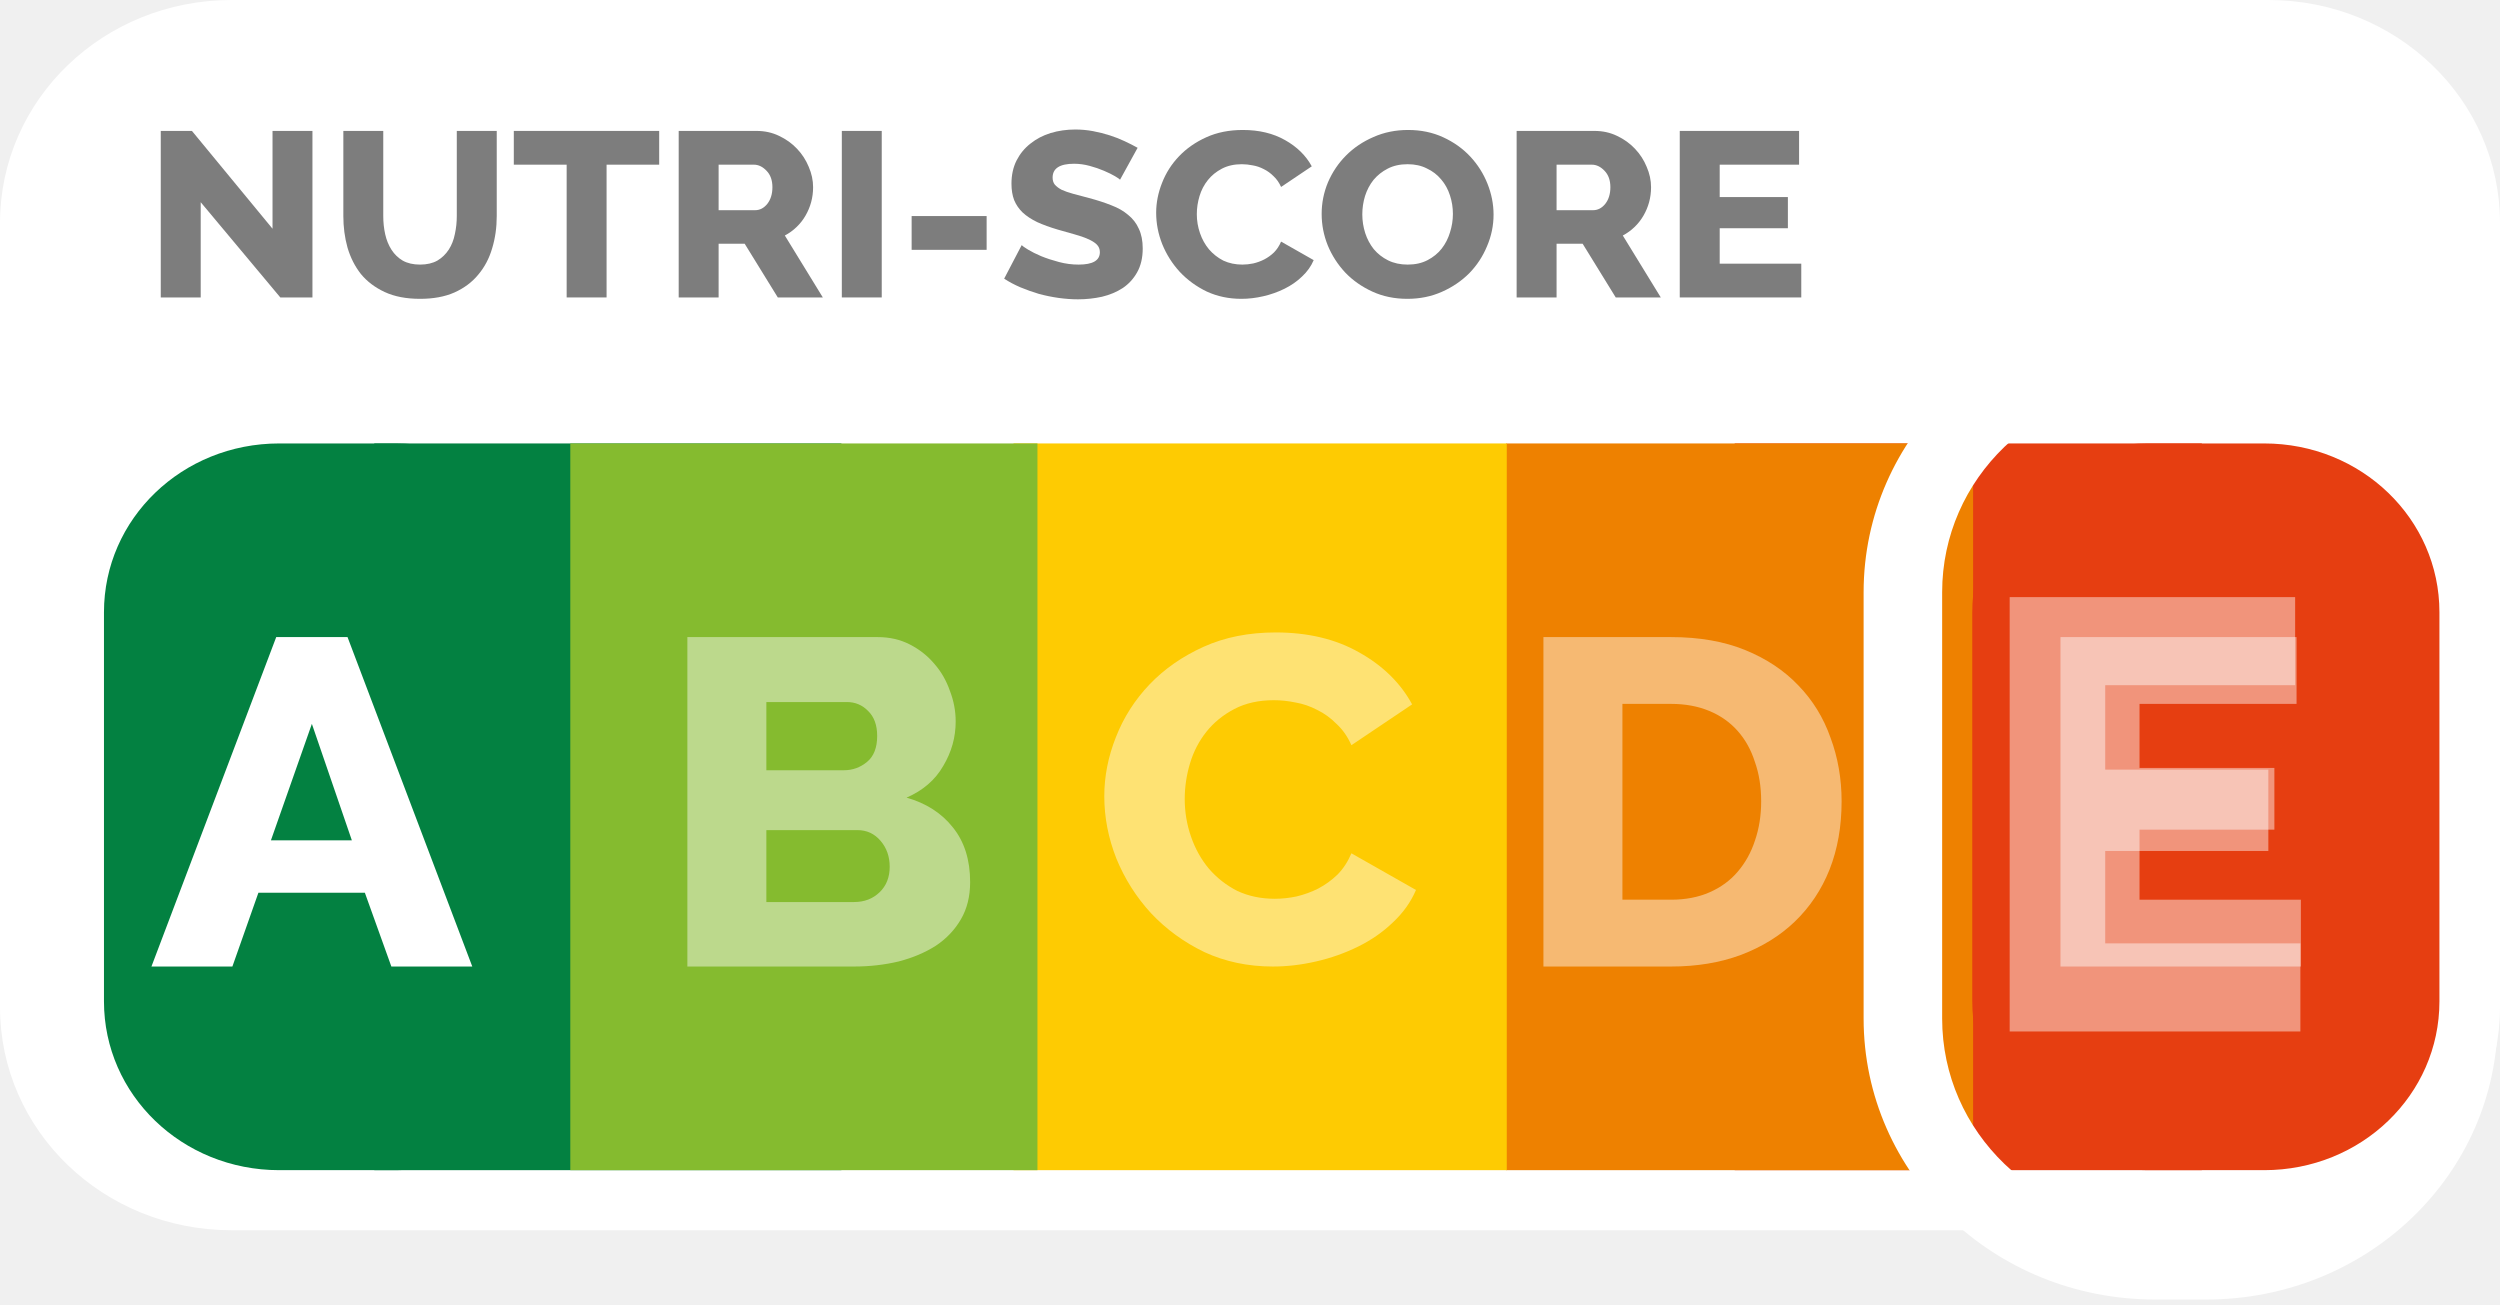
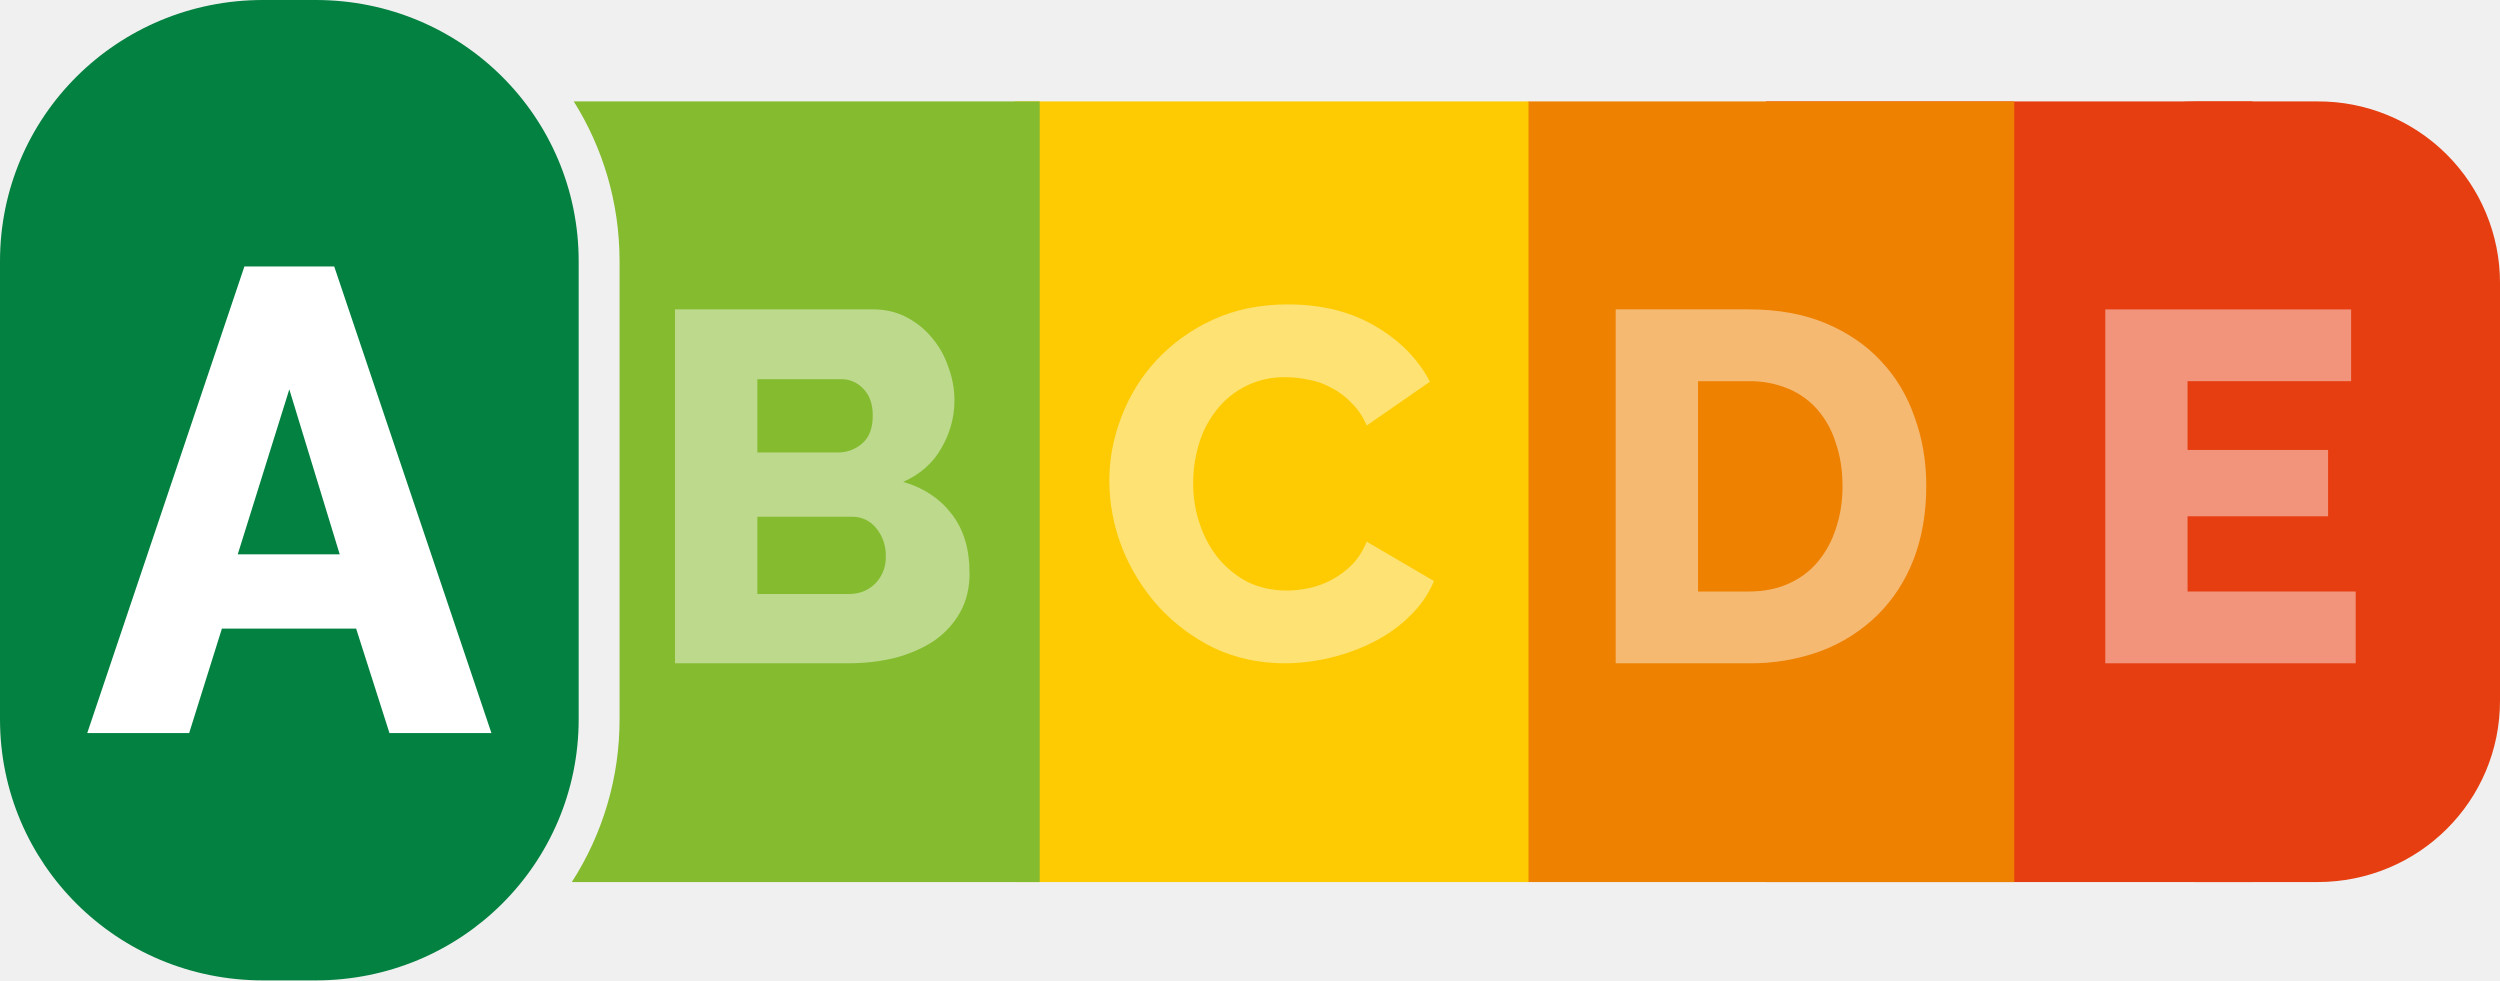
- <svg xmlns="http://www.w3.org/2000/svg" width="92" height="48" viewBox="0 0 92 48" fill="none">
-   <g clip-path="url(#clip0_1232_256)">
-     <path fill-rule="evenodd" clip-rule="evenodd" d="M8.526 0H83.474C88.197 0 92 3.663 92 8.212V37.061C92 41.611 88.197 45.273 83.474 45.273H8.526C3.803 45.273 0 41.611 0 37.061V8.212C0 3.663 3.803 0 8.526 0Z" fill="white" />
-     <path fill-rule="evenodd" clip-rule="evenodd" d="M13.773 16.319H30.963V43.062H13.773V16.319Z" fill="#038141" />
-     <path fill-rule="evenodd" clip-rule="evenodd" d="M63.836 16.319H81.027V43.062H63.836V16.319Z" fill="#E63E11" />
-     <path fill-rule="evenodd" clip-rule="evenodd" d="M10.275 16.319H14.568C18.141 16.319 21.017 19.09 21.017 22.531V36.85C21.017 40.292 18.141 43.062 14.568 43.062H10.275C6.702 43.062 3.826 40.292 3.826 36.85V22.531C3.826 19.09 6.702 16.319 10.275 16.319Z" fill="#038141" />
-     <path fill-rule="evenodd" clip-rule="evenodd" d="M55.419 16.319H72.61V43.062H55.419V16.319Z" fill="#EE8100" />
-     <path d="M56.798 35.568V23.445H61.496C62.536 23.445 63.446 23.604 64.226 23.923C65.006 24.241 65.656 24.674 66.176 25.22C66.708 25.767 67.104 26.41 67.364 27.15C67.635 27.878 67.771 28.658 67.771 29.489C67.771 30.411 67.624 31.248 67.328 31.999C67.033 32.739 66.607 33.377 66.052 33.912C65.508 34.435 64.846 34.845 64.066 35.141C63.298 35.426 62.441 35.568 61.496 35.568H56.798ZM64.811 29.489C64.811 28.954 64.734 28.47 64.58 28.038C64.439 27.594 64.226 27.212 63.942 26.894C63.658 26.575 63.31 26.33 62.896 26.16C62.483 25.989 62.016 25.903 61.496 25.903H59.705V33.109H61.496C62.028 33.109 62.5 33.018 62.914 32.836C63.328 32.654 63.67 32.404 63.942 32.085C64.226 31.755 64.439 31.373 64.58 30.941C64.734 30.497 64.811 30.013 64.811 29.489Z" fill="white" fill-opacity="0.446" />
-     <path fill-rule="evenodd" clip-rule="evenodd" d="M37.297 16.319H55.449V43.062H37.297V16.319Z" fill="#FECB02" />
-     <path fill-rule="evenodd" clip-rule="evenodd" d="M38.178 16.319H20.987V43.062H38.178V16.319Z" fill="#85BB2F" />
-     <path d="M40.638 29.301C40.638 28.573 40.779 27.85 41.063 27.133C41.347 26.404 41.761 25.755 42.304 25.186C42.848 24.617 43.51 24.156 44.29 23.803C45.07 23.45 45.956 23.274 46.949 23.274C48.131 23.274 49.153 23.518 50.016 24.008C50.89 24.497 51.54 25.135 51.966 25.921L49.732 27.423C49.59 27.104 49.407 26.843 49.182 26.638C48.97 26.421 48.733 26.251 48.473 26.125C48.213 25.989 47.947 25.898 47.676 25.852C47.404 25.795 47.138 25.767 46.878 25.767C46.322 25.767 45.838 25.875 45.424 26.091C45.011 26.308 44.668 26.586 44.396 26.928C44.124 27.269 43.923 27.657 43.793 28.089C43.663 28.522 43.598 28.96 43.598 29.404C43.598 29.882 43.675 30.343 43.829 30.787C43.982 31.231 44.201 31.624 44.485 31.965C44.78 32.307 45.129 32.58 45.531 32.785C45.944 32.978 46.405 33.075 46.913 33.075C47.173 33.075 47.439 33.047 47.711 32.99C47.995 32.922 48.261 32.825 48.509 32.7C48.769 32.563 49.005 32.392 49.218 32.187C49.431 31.971 49.602 31.709 49.732 31.402L52.108 32.751C51.919 33.195 51.635 33.593 51.257 33.946C50.89 34.299 50.465 34.595 49.98 34.834C49.496 35.073 48.982 35.255 48.438 35.38C47.894 35.506 47.362 35.568 46.842 35.568C45.932 35.568 45.093 35.392 44.325 35.039C43.569 34.675 42.913 34.196 42.357 33.605C41.814 33.013 41.388 32.341 41.081 31.59C40.785 30.838 40.638 30.076 40.638 29.301Z" fill="white" fill-opacity="0.446" />
-     <path d="M35.701 32.46C35.701 32.984 35.589 33.439 35.364 33.826C35.14 34.214 34.833 34.538 34.443 34.8C34.053 35.05 33.597 35.244 33.077 35.38C32.557 35.505 32.008 35.568 31.429 35.568H25.295V23.445H32.297C32.735 23.445 33.131 23.535 33.485 23.718C33.84 23.9 34.141 24.139 34.389 24.435C34.638 24.719 34.827 25.05 34.957 25.425C35.098 25.79 35.169 26.165 35.169 26.552C35.169 27.133 35.016 27.679 34.708 28.192C34.413 28.704 33.964 29.091 33.361 29.353C34.082 29.558 34.649 29.922 35.063 30.445C35.488 30.969 35.701 31.641 35.701 32.46ZM32.741 31.897C32.741 31.521 32.628 31.203 32.404 30.941C32.179 30.679 31.896 30.548 31.553 30.548H28.202V33.195H31.429C31.807 33.195 32.12 33.075 32.368 32.836C32.617 32.597 32.741 32.284 32.741 31.897ZM28.202 25.835V28.345H31.056C31.376 28.345 31.659 28.243 31.907 28.038C32.156 27.833 32.28 27.514 32.28 27.082C32.28 26.683 32.167 26.376 31.943 26.16C31.73 25.943 31.47 25.835 31.163 25.835H28.202Z" fill="white" fill-opacity="0.446" />
-     <path fill-rule="evenodd" clip-rule="evenodd" d="M79.317 14.237C74.968 14.237 71.471 17.605 71.471 21.794V37.482C71.471 41.671 74.968 45.039 79.317 45.039H81.18C85.529 45.039 89.026 41.671 89.026 37.482V21.794C89.026 17.605 85.529 14.237 81.18 14.237H79.317ZM68.581 21.794C68.581 16.068 73.372 11.453 79.317 11.453H81.18C87.125 11.453 91.916 16.068 91.916 21.794V37.482C91.916 43.209 87.125 47.823 81.18 47.823H79.317C73.372 47.823 68.581 43.209 68.581 37.482V21.794Z" fill="white" />
-     <path d="M10.165 23.445H12.789L17.38 35.568H14.402L13.427 32.853H9.509L8.552 35.568H5.573L10.165 23.445ZM12.948 30.924L11.477 26.638L9.97 30.924H12.948Z" fill="white" />
-     <path fill-rule="evenodd" clip-rule="evenodd" d="M79.029 16.319H83.322C86.895 16.319 89.771 19.09 89.771 22.531V36.85C89.771 40.292 86.895 43.062 83.322 43.062H79.029C75.456 43.062 72.58 40.292 72.58 36.85V22.531C72.58 19.09 75.456 16.319 79.029 16.319Z" fill="#E63E11" />
-     <path d="M84.672 33.109V35.568H75.826V23.445H84.513V25.903H78.734V28.26H83.697V30.531H78.734V33.109H84.672Z" fill="white" fill-opacity="0.446" />
-     <path d="M84.654 34.716V37.958H73.956V21.974H84.461V25.215H77.472V28.322H83.475V31.316H77.472V34.716H84.654Z" fill="white" fill-opacity="0.446" />
-     <path d="M7.386 7.441V10.946H5.916V4.818H7.063L10.029 8.417V4.818H11.498V10.946H10.316L7.386 7.441Z" fill="#7D7D7D" />
-     <path d="M15.457 9.737C15.708 9.737 15.92 9.688 16.094 9.591C16.267 9.487 16.407 9.352 16.515 9.185C16.622 9.018 16.697 8.828 16.739 8.615C16.787 8.397 16.81 8.175 16.81 7.951V4.818H18.28V7.951C18.28 8.376 18.223 8.773 18.11 9.142C18.002 9.51 17.832 9.832 17.599 10.108C17.372 10.385 17.079 10.603 16.721 10.764C16.368 10.92 15.947 10.997 15.457 10.997C14.95 10.997 14.517 10.914 14.158 10.747C13.8 10.58 13.507 10.359 13.28 10.082C13.059 9.801 12.895 9.475 12.787 9.107C12.685 8.739 12.635 8.353 12.635 7.951V4.818H14.104V7.951C14.104 8.187 14.128 8.411 14.176 8.624C14.224 8.837 14.301 9.027 14.409 9.194C14.517 9.36 14.654 9.493 14.821 9.591C14.994 9.688 15.207 9.737 15.457 9.737Z" fill="#7D7D7D" />
-     <path d="M24.258 6.06H22.322V10.946H20.853V6.06H18.908V4.818H24.258V6.06Z" fill="#7D7D7D" />
-     <path d="M24.976 10.946V4.818H27.843C28.142 4.818 28.416 4.878 28.667 4.999C28.924 5.12 29.145 5.278 29.33 5.474C29.516 5.669 29.659 5.891 29.761 6.138C29.868 6.386 29.922 6.636 29.922 6.889C29.922 7.079 29.898 7.263 29.85 7.441C29.802 7.614 29.734 7.778 29.644 7.933C29.555 8.089 29.444 8.23 29.312 8.356C29.187 8.477 29.044 8.581 28.882 8.667L30.28 10.946H28.623L27.404 8.969H26.445V10.946H24.976ZM26.445 7.735H27.789C27.962 7.735 28.112 7.657 28.237 7.502C28.363 7.341 28.425 7.136 28.425 6.889C28.425 6.636 28.354 6.434 28.21 6.285C28.067 6.135 27.912 6.06 27.744 6.06H26.445V7.735Z" fill="#7D7D7D" />
-     <path d="M30.979 10.946V4.818H32.448V10.946H30.979Z" fill="#7D7D7D" />
-     <path d="M33.548 9.194V7.951H36.308V9.194H33.548Z" fill="#7D7D7D" />
-     <path d="M41.218 6.613C41.2 6.59 41.138 6.547 41.03 6.483C40.923 6.42 40.788 6.354 40.627 6.285C40.466 6.216 40.289 6.155 40.098 6.104C39.907 6.052 39.716 6.026 39.525 6.026C38.999 6.026 38.736 6.196 38.736 6.535C38.736 6.639 38.763 6.725 38.817 6.794C38.877 6.863 38.96 6.926 39.068 6.984C39.181 7.036 39.322 7.085 39.489 7.131C39.656 7.177 39.85 7.229 40.071 7.286C40.376 7.367 40.651 7.456 40.896 7.554C41.141 7.646 41.347 7.764 41.514 7.907C41.687 8.046 41.819 8.215 41.908 8.417C42.004 8.618 42.052 8.86 42.052 9.142C42.052 9.487 41.983 9.78 41.846 10.022C41.714 10.258 41.538 10.451 41.317 10.6C41.096 10.744 40.842 10.851 40.555 10.92C40.269 10.983 39.973 11.015 39.668 11.015C39.435 11.015 39.196 10.997 38.951 10.963C38.706 10.928 38.468 10.879 38.234 10.816C38.002 10.747 37.775 10.666 37.553 10.574C37.338 10.482 37.138 10.376 36.953 10.255L37.598 9.021C37.622 9.05 37.7 9.104 37.831 9.185C37.963 9.265 38.124 9.346 38.315 9.427C38.512 9.507 38.73 9.579 38.969 9.642C39.208 9.706 39.45 9.737 39.695 9.737C40.215 9.737 40.475 9.585 40.475 9.28C40.475 9.165 40.436 9.07 40.358 8.995C40.281 8.92 40.173 8.854 40.036 8.796C39.898 8.733 39.734 8.676 39.543 8.624C39.358 8.572 39.154 8.515 38.933 8.451C38.641 8.365 38.387 8.273 38.172 8.175C37.957 8.071 37.778 7.954 37.634 7.821C37.497 7.689 37.392 7.536 37.321 7.364C37.255 7.191 37.222 6.99 37.222 6.76C37.222 6.437 37.285 6.153 37.41 5.905C37.536 5.658 37.706 5.451 37.921 5.284C38.136 5.111 38.384 4.982 38.665 4.895C38.951 4.809 39.253 4.766 39.57 4.766C39.791 4.766 40.009 4.786 40.224 4.826C40.439 4.867 40.645 4.918 40.842 4.982C41.039 5.045 41.221 5.117 41.389 5.197C41.562 5.278 41.72 5.358 41.864 5.439L41.218 6.613Z" fill="#7D7D7D" />
-     <path d="M42.547 7.83C42.547 7.462 42.619 7.096 42.762 6.734C42.905 6.365 43.114 6.037 43.389 5.75C43.664 5.462 43.998 5.229 44.393 5.051C44.787 4.872 45.235 4.783 45.737 4.783C46.334 4.783 46.851 4.907 47.287 5.154C47.729 5.402 48.058 5.724 48.273 6.121L47.144 6.88C47.072 6.719 46.979 6.587 46.866 6.483C46.758 6.374 46.639 6.288 46.508 6.224C46.376 6.155 46.242 6.109 46.104 6.086C45.967 6.058 45.832 6.043 45.701 6.043C45.42 6.043 45.175 6.098 44.966 6.207C44.757 6.317 44.584 6.457 44.447 6.63C44.309 6.803 44.208 6.998 44.142 7.217C44.076 7.436 44.043 7.657 44.043 7.882C44.043 8.123 44.082 8.356 44.16 8.581C44.237 8.805 44.348 9.004 44.491 9.176C44.641 9.349 44.817 9.487 45.02 9.591C45.229 9.688 45.462 9.737 45.719 9.737C45.85 9.737 45.985 9.723 46.122 9.694C46.266 9.66 46.4 9.611 46.525 9.547C46.657 9.478 46.776 9.392 46.884 9.288C46.991 9.179 47.078 9.047 47.144 8.891L48.344 9.573C48.249 9.798 48.105 9.999 47.914 10.177C47.729 10.356 47.514 10.505 47.269 10.626C47.024 10.747 46.764 10.839 46.489 10.902C46.215 10.966 45.946 10.997 45.683 10.997C45.223 10.997 44.799 10.908 44.411 10.73C44.028 10.546 43.697 10.304 43.416 10.005C43.141 9.706 42.926 9.366 42.771 8.986C42.621 8.607 42.547 8.221 42.547 7.83Z" fill="#7D7D7D" />
-     <path d="M51.791 10.997C51.319 10.997 50.889 10.908 50.501 10.73C50.112 10.551 49.781 10.318 49.506 10.031C49.231 9.737 49.016 9.404 48.861 9.03C48.711 8.655 48.637 8.27 48.637 7.873C48.637 7.47 48.714 7.082 48.87 6.708C49.031 6.334 49.252 6.006 49.533 5.724C49.819 5.436 50.157 5.209 50.545 5.042C50.934 4.869 51.358 4.783 51.818 4.783C52.29 4.783 52.72 4.872 53.108 5.051C53.496 5.229 53.828 5.465 54.103 5.758C54.377 6.052 54.59 6.386 54.739 6.76C54.888 7.134 54.963 7.513 54.963 7.899C54.963 8.302 54.882 8.69 54.721 9.064C54.566 9.438 54.348 9.769 54.067 10.057C53.786 10.338 53.452 10.566 53.063 10.738C52.675 10.911 52.251 10.997 51.791 10.997ZM50.133 7.89C50.133 8.126 50.169 8.356 50.241 8.581C50.312 8.799 50.417 8.995 50.554 9.168C50.698 9.34 50.874 9.478 51.083 9.582C51.292 9.685 51.531 9.737 51.8 9.737C52.081 9.737 52.325 9.683 52.535 9.573C52.744 9.464 52.917 9.323 53.054 9.15C53.192 8.972 53.293 8.773 53.359 8.555C53.431 8.33 53.467 8.103 53.467 7.873C53.467 7.637 53.431 7.41 53.359 7.191C53.287 6.967 53.18 6.771 53.036 6.604C52.893 6.432 52.717 6.296 52.508 6.199C52.305 6.095 52.069 6.043 51.8 6.043C51.519 6.043 51.274 6.098 51.065 6.207C50.862 6.311 50.689 6.449 50.545 6.621C50.408 6.794 50.303 6.993 50.232 7.217C50.166 7.436 50.133 7.66 50.133 7.89Z" fill="#7D7D7D" />
-     <path d="M55.812 10.946V4.818H58.68C58.979 4.818 59.253 4.878 59.504 4.999C59.761 5.12 59.982 5.278 60.167 5.474C60.352 5.669 60.496 5.891 60.597 6.138C60.705 6.386 60.759 6.636 60.759 6.889C60.759 7.079 60.735 7.263 60.687 7.441C60.639 7.614 60.571 7.778 60.481 7.933C60.391 8.089 60.281 8.23 60.149 8.356C60.024 8.477 59.881 8.581 59.719 8.667L61.117 10.946H59.459L58.241 8.969H57.282V10.946H55.812ZM57.282 7.735H58.626C58.799 7.735 58.949 7.657 59.074 7.502C59.2 7.341 59.262 7.136 59.262 6.889C59.262 6.636 59.191 6.434 59.047 6.285C58.904 6.135 58.749 6.06 58.581 6.06H57.282V7.735Z" fill="#7D7D7D" />
-     <path d="M66.287 9.703V10.946H61.815V4.818H66.206V6.06H63.285V7.252H65.794V8.399H63.285V9.703H66.287Z" fill="#7D7D7D" />
+ <svg xmlns="http://www.w3.org/2000/svg" viewBox="0 0 51 20">
+   <defs />
+   <g fill="none" fill-rule="evenodd">
+     <path fill="#E63E11" d="M36.025 2.069h9.926v15.925h-9.926z" />
+     <path fill="#038141" d="M5.098 2.069h2.479A3.703 3.703 0 0111.3 5.768v8.527c0 2.049-1.661 3.699-3.724 3.699H5.098a3.703 3.703 0 01-3.723-3.7V5.769c0-2.05 1.66-3.699 3.723-3.699z" />
+     <path fill="#FFFFFF" fill-opacity=".446" fill-rule="nonzero" d="M5.035 6.312H6.55l2.65 7.22H7.482l-.563-1.618H4.656l-.553 1.617h-1.72l2.652-7.22zm1.607 4.453l-.85-2.552-.87 2.552h1.72z" />
+     <path fill="#E63E11" d="M44.798 2.069h2.478A3.703 3.703 0 0151 5.768v8.527c0 2.049-1.66 3.699-3.724 3.699h-2.478a3.703 3.703 0 01-3.724-3.7V5.769c0-2.05 1.66-3.699 3.724-3.699z" />
+     <path fill="#FFFFFF" fill-opacity=".446" fill-rule="nonzero" d="M48.056 12.067v1.464h-5.108V6.312h5.015v1.464h-3.337v1.403h2.867v1.353h-2.867v1.535z" />
+     <path fill="#EE8100" d="M31.165 2.069h9.926v15.925h-9.926z" />
+     <path fill="#FFFFFF" fill-opacity=".446" fill-rule="nonzero" d="M32.96 13.531v-7.22h2.712c.6 0 1.126.096 1.577.286.45.19.825.447 1.126.772.307.326.535.709.686 1.15.157.433.235.897.235 1.392 0 .55-.085 1.048-.256 1.495-.17.44-.416.82-.737 1.139a3.319 3.319 0 01-1.146.732 4.13 4.13 0 01-1.485.254H32.96zm4.627-3.62c0-.318-.045-.606-.134-.864a1.88 1.88 0 00-.368-.681 1.627 1.627 0 00-.604-.437 2.046 2.046 0 00-.809-.153H34.64v4.291h1.033c.307 0 .58-.054.82-.163.238-.108.436-.257.593-.447.164-.197.287-.424.368-.681.09-.265.134-.553.134-.865z" />
+     <path fill="#FECB02" d="M20.701 2.069h10.481v15.925H20.701z" />
+     <path fill="#85BB2F" d="M21.21 2.069v15.925h-9.545a6.112 6.112 0 00.974-3.323V5.329c0-1.2-.342-2.317-.935-3.261l9.506.001z" />
+     <path fill="#FFFFFF" fill-opacity=".446" fill-rule="nonzero" d="M22.63 9.8c0-.434.082-.865.246-1.292.164-.434.402-.82.716-1.16a3.639 3.639 0 011.147-.823c.45-.21.962-.315 1.535-.315.683 0 1.273.146 1.771.437.505.292.88.671 1.126 1.14l-1.29.894a1.385 1.385 0 00-.317-.468 1.464 1.464 0 00-.41-.305 1.499 1.499 0 00-.46-.162 2.179 2.179 0 00-.46-.051 1.742 1.742 0 00-1.434.691 2.066 2.066 0 00-.348.692 2.785 2.785 0 00-.112.782c0 .285.044.56.133.824.088.264.215.498.378.702.17.203.372.366.604.488.24.115.505.173.799.173.15 0 .303-.017.46-.051a1.785 1.785 0 00.87-.478c.123-.129.222-.285.297-.468l1.372.803c-.11.265-.273.502-.491.712-.212.21-.458.387-.737.529-.28.142-.577.25-.891.325a3.979 3.979 0 01-.921.112c-.526 0-1.01-.105-1.454-.315a3.815 3.815 0 01-1.136-.854 4.013 4.013 0 01-.737-1.2 3.796 3.796 0 01-.256-1.363zM19.78 11.68c0 .312-.065.584-.195.814-.13.23-.307.424-.532.58-.226.149-.488.264-.789.345-.3.075-.617.112-.951.112H13.77v-7.22h4.043c.253 0 .481.055.686.163.205.109.379.251.522.428.143.169.252.366.327.59a1.91 1.91 0 01-.143 1.647c-.17.305-.43.535-.778.691.417.122.744.339.983.65.246.313.368.713.368 1.2zm-1.71-.335a.861.861 0 00-.195-.57.612.612 0 00-.49-.233H15.45v1.576h1.863c.218 0 .399-.071.542-.214a.754.754 0 00.215-.559zm-2.62-3.61V9.23h1.648a.736.736 0 00.49-.183c.144-.122.216-.312.216-.57 0-.237-.065-.42-.195-.548a.599.599 0 00-.45-.194h-1.71z" />
+     <path fill="#038141" d="M5.365 0H6.44c2.972 0 5.365 2.377 5.365 5.33v9.34c0 2.953-2.393 5.33-5.365 5.33H5.365C2.393 20 0 17.623 0 14.67V5.33C0 2.376 2.393 0 5.365 0z" />
+     <path fill="#FFFFFF" fill-rule="nonzero" d="M4.986 5.436h1.832l3.207 9.518h-2.08l-.68-2.131H4.527l-.668 2.131H1.78l3.206-9.518zm1.944 5.872L5.902 7.943 4.85 11.308h2.08z" />
  </g>
-   <defs>
-     <clipPath id="clip0_1232_256">
-       <rect width="92" height="48" fill="white" />
-     </clipPath>
-   </defs>
</svg>
